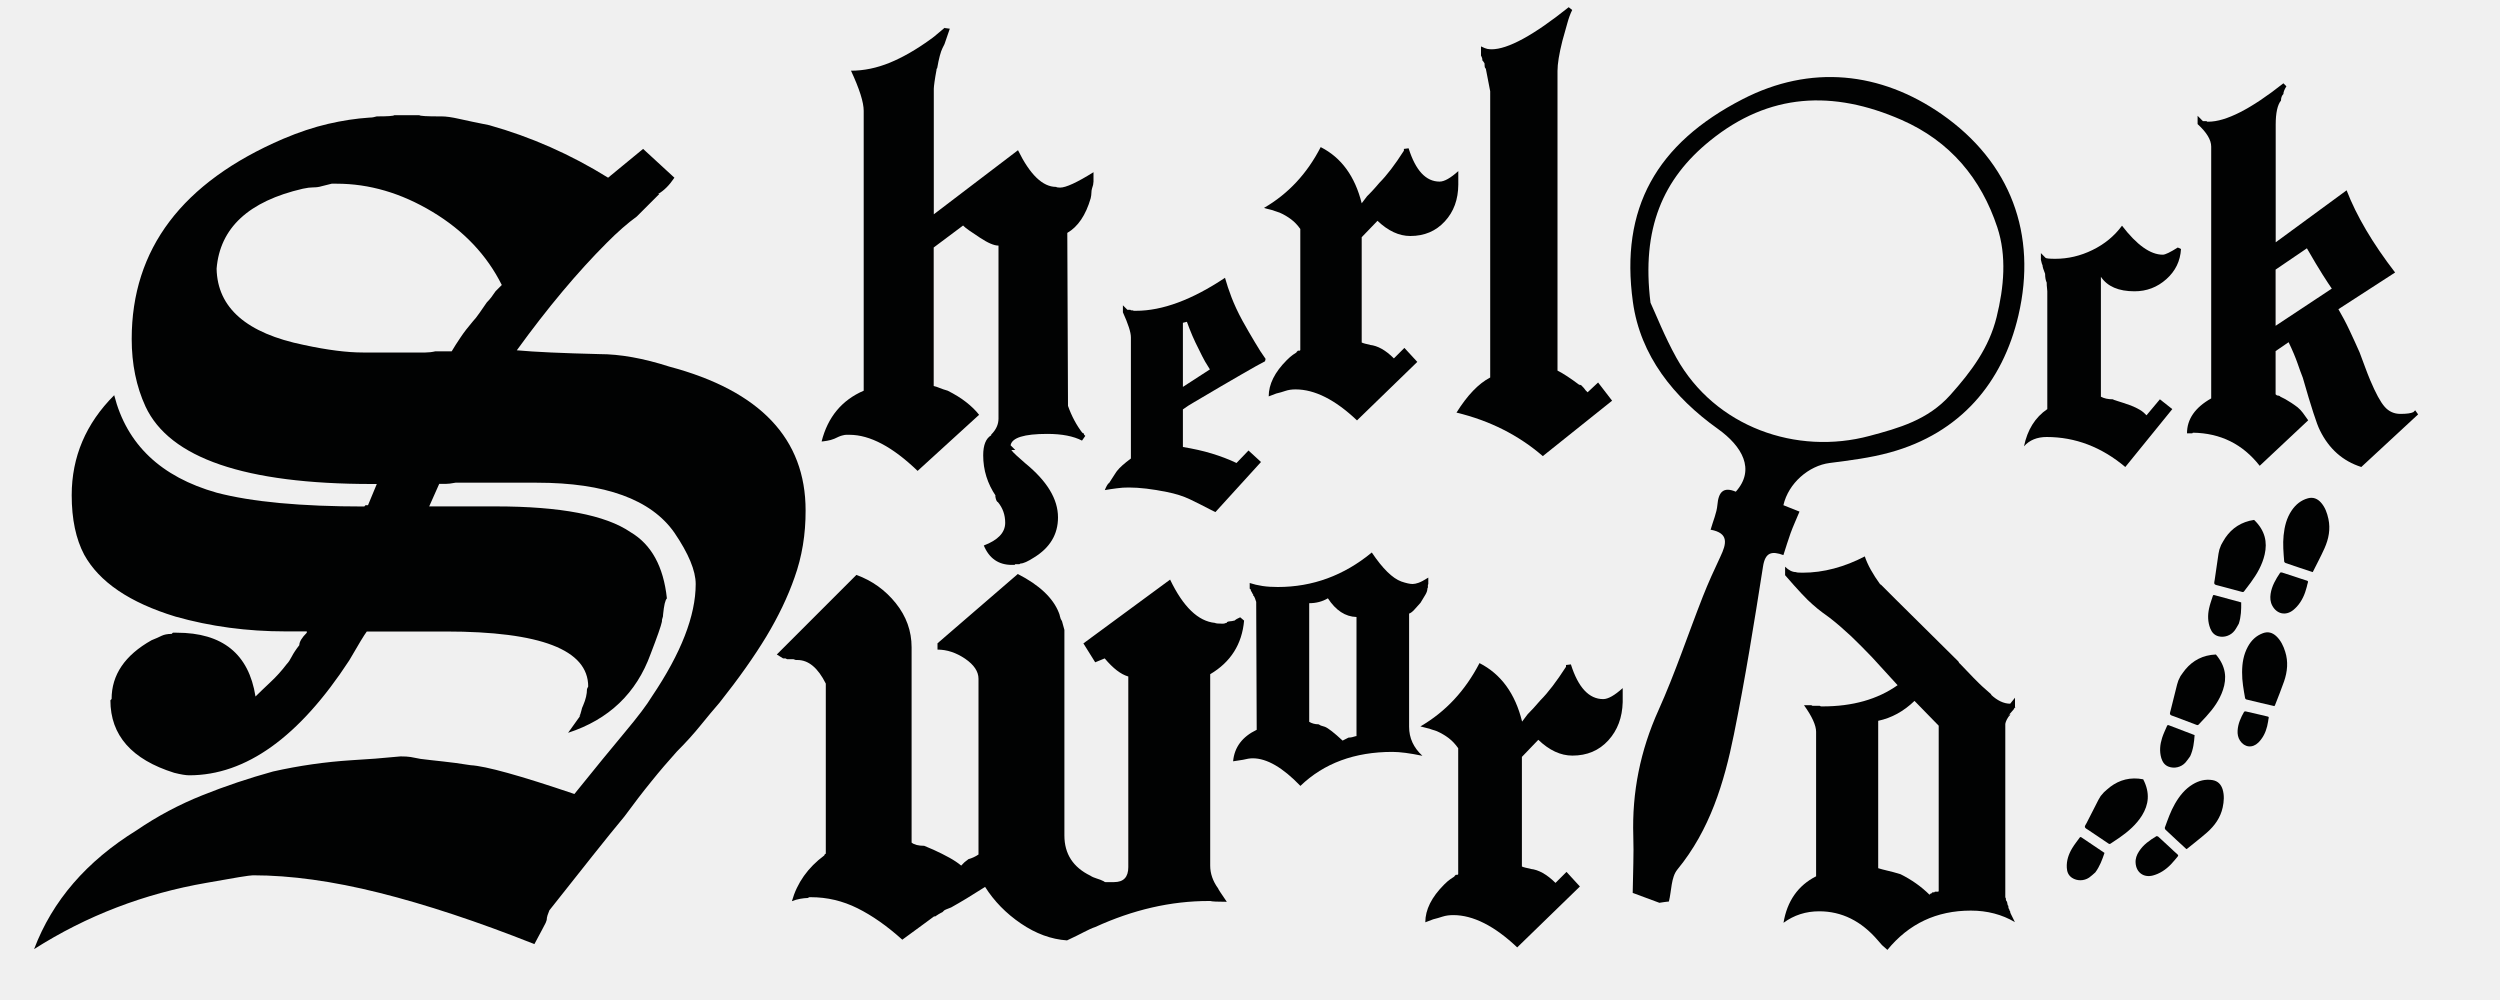
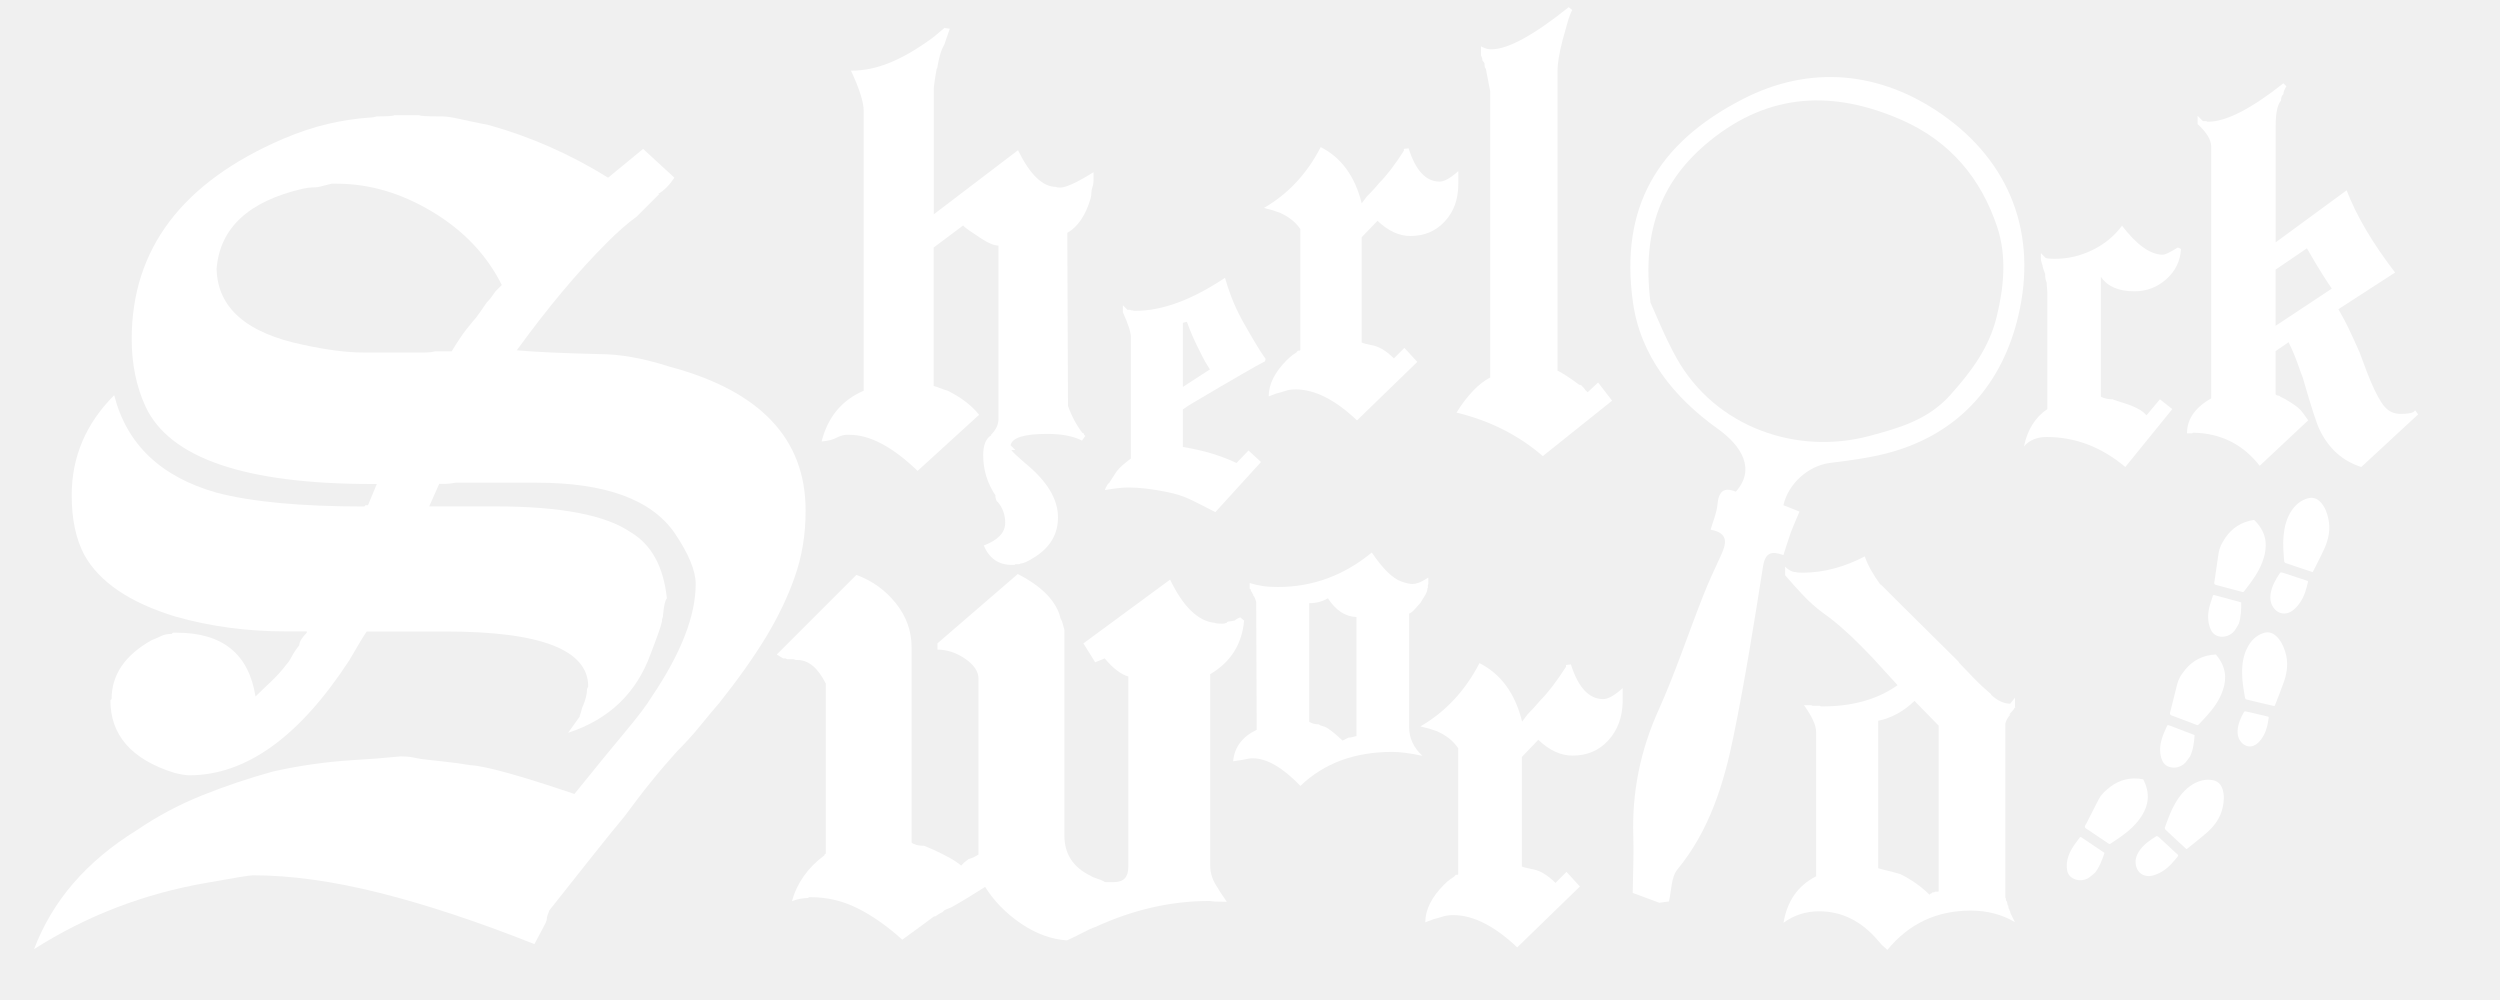
<svg xmlns="http://www.w3.org/2000/svg" version="1.1" id="Livello_1" x="0px" y="0px" viewBox="0 0 250 100" style="enable-background:new 0 0 250 100;" xml:space="preserve">
  <style type="text/css">
- 	.st0{fill:#010202;}
+ 	.st0{fill:#FFFFFF;}
</style>
  <g>
    <path class="st0" d="M79.45,57.76c-0.67,1.92-1.61,3.88-2.81,5.88c-1.21,2-2.77,4.21-4.69,6.63c-0.58,0.67-1.21,1.42-1.88,2.25   c-0.67,0.83-1.46,1.71-2.38,2.63c-0.83,0.92-1.69,1.92-2.56,3c-0.88,1.08-1.77,2.25-2.69,3.5c-0.83,1-1.9,2.31-3.19,3.94   c-1.29,1.63-2.73,3.44-4.31,5.44c-0.17,0.42-0.25,0.67-0.25,0.75c0,0.17-0.04,0.33-0.12,0.5c-0.17,0.33-0.54,1.04-1.13,2.13   c-5.67-2.25-10.84-3.96-15.51-5.13c-4.67-1.17-8.88-1.75-12.63-1.75c-0.33,0-1.88,0.25-4.63,0.75c-6.25,1.08-12.01,3.29-17.26,6.63   c1.83-4.84,5.25-8.79,10.25-11.88c2.08-1.42,4.27-2.58,6.57-3.5c2.29-0.92,4.65-1.71,7.07-2.38c2.58-0.58,5.21-0.96,7.88-1.13   c1.5-0.08,3.13-0.21,4.88-0.38c0.42,0,0.75,0.02,1,0.06c0.25,0.04,0.58,0.11,1,0.19c0.67,0.08,1.4,0.17,2.19,0.25   c0.79,0.08,1.73,0.21,2.81,0.38c1.5,0.08,4.96,1.04,10.38,2.88c2.08-2.58,3.77-4.65,5.06-6.19c1.29-1.54,2.19-2.73,2.69-3.56   c2.92-4.33,4.38-8.08,4.38-11.25c0-1.33-0.71-3.04-2.13-5.13c-2.33-3.33-6.92-5-13.76-5h-8.13c-0.42,0.08-0.75,0.12-1,0.12   s-0.46,0-0.63,0l-1,2.25h1.25c0.42,0,0.67,0,0.75,0c2.5,0,3.79,0,3.88,0h0.75c6.5,0,11,0.86,13.51,2.58   c2.08,1.23,3.29,3.43,3.63,6.62c-0.17,0.16-0.29,0.7-0.38,1.59c0,0.16-0.02,0.29-0.06,0.37c-0.04,0.08-0.06,0.21-0.06,0.37   c-0.08,0.41-0.46,1.49-1.13,3.23c-1.42,3.92-4.17,6.55-8.25,7.88l1.25-1.75l-0.12,0.12c0.08-0.17,0.14-0.35,0.19-0.56   c0.04-0.21,0.1-0.39,0.19-0.56c0.25-0.58,0.38-1.13,0.38-1.63l0.12-0.25c0-3.67-4.75-5.5-14.26-5.5h-6.5c-0.33,0-0.63,0-0.88,0   c-0.17,0-0.33,0-0.5,0c-0.25,0.33-0.83,1.29-1.75,2.88c-5,7.67-10.34,11.5-16.01,11.5c-0.33,0-0.83-0.08-1.5-0.25   c-4.25-1.33-6.38-3.75-6.38-7.25l0.12-0.13c0-2.42,1.33-4.38,4-5.88c0.42-0.17,0.75-0.31,1-0.44c0.25-0.12,0.58-0.19,1-0.19   l0.13-0.12h0.38c4.58,0,7.21,2.12,7.88,6.38c0.42-0.42,0.92-0.89,1.5-1.44c0.58-0.54,1.13-1.15,1.63-1.81   c0.17-0.17,0.33-0.42,0.5-0.75c0.17-0.33,0.42-0.71,0.75-1.13c0-0.33,0.25-0.75,0.75-1.25v-0.13H30.3h-0.25h-1.5   c-3.84,0-7.5-0.49-11-1.48c-4.59-1.4-7.63-3.47-9.13-6.19c-0.83-1.57-1.25-3.55-1.25-5.95c0-3.83,1.42-7.17,4.25-10   c1.25,4.92,4.67,8.17,10.25,9.75c3.5,0.92,8.42,1.38,14.76,1.38l0.12-0.13h0.25l0.88-2.12h-0.5c-12.67,0-20.22-2.58-22.63-7.75   c-0.92-2-1.38-4.25-1.38-6.75c0-9,5.04-15.67,15.13-20.01c1.58-0.67,3.08-1.17,4.5-1.5c1.42-0.33,2.79-0.54,4.13-0.63   c0.25,0,0.5-0.04,0.75-0.12c1.08,0,1.67-0.04,1.75-0.12h2.5c0.08,0.08,0.75,0.12,2,0.12h0.25c0.42,0,1,0.08,1.75,0.25   c0.75,0.17,1.75,0.38,3,0.63c4.17,1.17,8.13,2.92,11.88,5.25l3.5-2.88l3.13,2.88c-0.5,0.75-1.04,1.29-1.63,1.63h0.12l-2.25,2.25   c-0.92,0.67-1.92,1.54-3,2.63c-2.92,2.92-5.92,6.5-9,10.75c1.83,0.17,4.58,0.29,8.25,0.38c2.08,0,4.42,0.42,7,1.25   c9.09,2.42,13.63,7.21,13.63,14.38C80.57,53.43,80.2,55.68,79.45,57.76z M50.18,28.5c-1.5-3-3.81-5.44-6.94-7.32   c-3.13-1.88-6.32-2.81-9.57-2.81h-0.5l-1,0.25c-0.25,0.08-0.54,0.12-0.88,0.12c-0.25,0-0.58,0.04-1,0.13   c-5.42,1.25-8.3,3.92-8.63,8c0.08,3.92,3,6.46,8.75,7.63c2.33,0.5,4.29,0.75,5.88,0.75h5.5c0.25,0,0.5,0,0.75,0   c0.33,0,0.67-0.04,1-0.12h1.63c0.25-0.42,0.54-0.88,0.88-1.38c0.33-0.5,0.75-1.04,1.25-1.63c0.17-0.17,0.4-0.46,0.69-0.88   c0.29-0.42,0.52-0.75,0.69-1c0.17-0.17,0.31-0.33,0.44-0.5c0.12-0.17,0.27-0.38,0.44-0.62L50.18,28.5z" />
  </g>
  <g>
    <path class="st0" d="M109.31,18.49c-0.02,0.09-0.06,0.2-0.1,0.33c-0.04,0.13-0.07,0.29-0.07,0.47c0,0.13-0.02,0.31-0.07,0.53   c-0.49,1.69-1.27,2.85-2.34,3.47l0.07,17.37v-0.07c0.36,1.02,0.85,1.94,1.47,2.74v-0.07l0.13,0.13v0.07l0.13,0.13l-0.33,0.47   c-0.85-0.44-2-0.67-3.47-0.67c-2.32,0-3.54,0.38-3.67,1.14l0.47,0.47h-0.4c0.09,0.13,0.26,0.31,0.5,0.53   c0.24,0.22,0.54,0.49,0.9,0.8c2.18,1.78,3.27,3.58,3.27,5.41c0,1.69-0.8,3.03-2.4,4.01c-0.62,0.4-1.07,0.6-1.34,0.6l-0.13,0.07   h-0.4l-0.07,0.07h-0.27c-1.34,0-2.27-0.65-2.81-1.94c1.42-0.54,2.14-1.29,2.14-2.27c0-0.8-0.25-1.49-0.73-2.07   c-0.13-0.04-0.22-0.27-0.27-0.67l0.07,0.07c-0.85-1.25-1.27-2.61-1.27-4.08c0-1.02,0.27-1.69,0.8-2v-0.07   c0.49-0.49,0.73-1.02,0.73-1.6v-17.3c-0.45,0-1.07-0.27-1.87-0.8c-0.89-0.58-1.43-0.96-1.6-1.14l-0.07-0.07l-2.94,2.2V38.6   c0.18,0.04,0.38,0.11,0.6,0.2c0.22,0.09,0.49,0.18,0.8,0.27c0.71,0.36,1.32,0.73,1.84,1.14c0.51,0.4,0.95,0.82,1.3,1.27l-6.15,5.61   c-2.49-2.4-4.77-3.61-6.81-3.61h-0.33c-0.09,0-0.22,0.02-0.4,0.07c-0.18,0.04-0.45,0.16-0.8,0.33c-0.22,0.09-0.47,0.16-0.73,0.2   c-0.27,0.04-0.45,0.07-0.53,0.07c0.62-2.45,2.03-4.14,4.21-5.08V11.08c0-0.85-0.42-2.18-1.27-4.01c1.29,0,2.58-0.27,3.88-0.8   c1.29-0.53,2.65-1.31,4.07-2.34c0.09-0.04,0.58-0.44,1.47-1.2l-0.07,0.07l0.53,0.07c-0.09,0.27-0.19,0.56-0.3,0.87   c-0.11,0.31-0.19,0.53-0.23,0.67l-0.2,0.4c-0.18,0.36-0.36,1.02-0.53,2c-0.04,0.04-0.07,0.09-0.07,0.13V7   c-0.09,0.49-0.16,0.89-0.2,1.2c-0.04,0.31-0.07,0.53-0.07,0.67v12.56l8.42-6.41c1.2,2.45,2.47,3.67,3.81,3.67   c0.04,0.04,0.18,0.07,0.4,0.07c0.58,0,1.69-0.51,3.34-1.54v0.94C109.34,18.29,109.33,18.4,109.31,18.49z" />
  </g>
  <g>
    <path class="st0" d="M126.5,36.13c-0.4,0.2-1.19,0.64-2.38,1.33c-1.19,0.68-2.8,1.63-4.83,2.83c-0.3,0.17-0.63,0.38-1,0.65v3.76   c1.03,0.17,1.99,0.38,2.88,0.65c0.88,0.27,1.71,0.58,2.48,0.95l1.2-1.25l1.25,1.15l-4.56,5.01l-0.5-0.25   c-0.7-0.37-1.39-0.71-2.05-1.03c-0.67-0.32-1.44-0.56-2.3-0.73c-1.47-0.3-2.74-0.45-3.81-0.45c-0.4,0-0.8,0.02-1.2,0.08   c-0.4,0.05-0.8,0.11-1.2,0.18c0.07-0.17,0.13-0.31,0.2-0.43c0.07-0.12,0.13-0.21,0.2-0.28v0.05c0.23-0.37,0.43-0.67,0.58-0.9   c0.15-0.23,0.24-0.37,0.28-0.4c0.23-0.3,0.68-0.7,1.35-1.2V33.73c0-0.5-0.27-1.33-0.8-2.5v-0.7l0.45,0.45h0.3l0.05,0.05h0.15   l0.15,0.05h0.2c2.64,0,5.61-1.1,8.91-3.3c0.17,0.6,0.38,1.25,0.65,1.95c0.27,0.7,0.63,1.49,1.1,2.35c0.43,0.77,0.84,1.48,1.23,2.13   c0.38,0.65,0.74,1.21,1.08,1.68L126.5,36.13z M119.24,33.58c-0.2-0.47-0.38-0.93-0.55-1.4l-0.4,0.1v6.41l2.7-1.75   c-0.13-0.2-0.29-0.46-0.48-0.78c-0.18-0.32-0.39-0.73-0.63-1.23C119.66,34.5,119.44,34.05,119.24,33.58z" />
  </g>
  <g>
    <path class="st0" d="M144.48,22.14c-0.9,0.98-2.05,1.46-3.45,1.46c-1.13,0-2.22-0.51-3.28-1.52l-1.58,1.64v10.53   c0.08,0.04,0.2,0.08,0.35,0.12c0.15,0.04,0.33,0.08,0.53,0.12h-0.06c0.78,0.08,1.58,0.53,2.4,1.35l1.05-1.05l1.29,1.4l-6.03,5.85   c-2.18-2.07-4.23-3.1-6.14-3.1c-0.39,0-0.73,0.05-1.02,0.15c-0.29,0.1-0.6,0.19-0.91,0.26l-0.76,0.29c0-1.21,0.6-2.42,1.81-3.63   c0.23-0.23,0.44-0.41,0.61-0.53c0.18-0.12,0.32-0.21,0.44-0.29l-0.12,0.06l0.18-0.18h0.18l0.06-0.06V22.9   c-0.27-0.39-0.58-0.71-0.91-0.96c-0.33-0.25-0.71-0.48-1.14-0.67c-0.12-0.04-0.29-0.1-0.53-0.18c-0.08-0.04-0.24-0.09-0.5-0.15   s-0.44-0.11-0.55-0.15c2.42-1.4,4.31-3.43,5.67-6.08c2.07,1.05,3.43,2.93,4.1,5.62l0.53-0.7c0.2-0.19,0.39-0.4,0.59-0.61   c0.2-0.21,0.41-0.46,0.64-0.73c0.74-0.74,1.56-1.81,2.46-3.22v-0.18l0.47-0.06c0.7,2.22,1.73,3.33,3.1,3.33   c0.47,0,1.09-0.35,1.87-1.05v1.35C145.82,19.94,145.38,21.17,144.48,22.14z" />
  </g>
  <g>
    <path class="st0" d="M154.28,45.61c-2.43-2.1-5.31-3.55-8.63-4.35c1.08-1.73,2.2-2.9,3.37-3.51V9.13l-0.42-2.17   c0-0.05-0.01-0.08-0.04-0.11c-0.02-0.02-0.04-0.06-0.04-0.1v0.07c-0.05-0.09-0.07-0.26-0.07-0.49l-0.14-0.21l-0.07-0.07   c0-0.14-0.02-0.26-0.07-0.35l-0.07-0.14V4.64c0.28,0.14,0.49,0.22,0.63,0.25c0.14,0.02,0.28,0.04,0.42,0.04   c1.64,0,4.21-1.4,7.72-4.21l0.35,0.28c-0.19,0.37-0.35,0.82-0.49,1.33c-0.14,0.52-0.3,1.1-0.49,1.75   c-0.33,1.31-0.49,2.31-0.49,3.02v29.96c0.56,0.28,1.31,0.77,2.24,1.47c-0.09-0.09-0.05-0.09,0.14,0c0.23,0.23,0.37,0.4,0.42,0.49   l0.21,0.21l1.05-0.98l1.4,1.82L154.28,45.61z" />
  </g>
  <g>
    <path class="st0" d="M218.1,24.9c-0.07,1.21-0.56,2.21-1.47,3.02c-0.91,0.81-1.97,1.21-3.18,1.21c-1.59,0-2.71-0.48-3.36-1.45   v11.99c0.31,0.17,0.71,0.26,1.19,0.26c0.03,0.03,0.2,0.1,0.49,0.18c0.29,0.09,0.73,0.23,1.32,0.44c0.34,0.14,0.65,0.28,0.91,0.44   c0.26,0.16,0.47,0.34,0.65,0.54l1.34-1.6l1.24,0.98l-4.7,5.79c-2.38-2-5-3-7.86-3c-0.96,0-1.72,0.31-2.27,0.93   c0.34-1.65,1.12-2.9,2.33-3.72V29.14c0-0.1-0.01-0.22-0.03-0.36c-0.02-0.14-0.03-0.31-0.03-0.52c-0.1-0.21-0.16-0.5-0.16-0.88   c-0.17-0.41-0.26-0.71-0.26-0.88c-0.04-0.03-0.09-0.21-0.16-0.52v-0.67l0.46,0.47c0.07,0.07,0.4,0.1,0.98,0.1   c1.27,0,2.52-0.29,3.72-0.88c1.21-0.59,2.19-1.4,2.95-2.43c1.48,1.93,2.84,2.9,4.08,2.9c0.24,0,0.74-0.24,1.5-0.72L218.1,24.9z" />
  </g>
  <g>
    <path class="st0" d="M236.13,46.7c-1.85-0.59-3.23-1.81-4.14-3.67c-0.16-0.31-0.38-0.9-0.65-1.74c-0.28-0.85-0.63-2.02-1.06-3.52   c-0.16-0.39-0.33-0.88-0.53-1.45c-0.2-0.57-0.49-1.27-0.89-2.1l-1.3,0.89v4.32c0.08,0.08,0.14,0.12,0.18,0.12   c0.08,0,0.16,0.02,0.24,0.06l0.06,0.06c0.08,0.04,0.16,0.08,0.24,0.12c0.08,0.04,0.16,0.08,0.24,0.12c0.2,0.12,0.4,0.25,0.62,0.38   c0.22,0.14,0.42,0.29,0.62,0.44c0.2,0.16,0.37,0.35,0.53,0.56c0.16,0.22,0.33,0.46,0.53,0.74l-4.85,4.55   c-1.7-2.17-3.92-3.27-6.68-3.31l-0.06,0.06h-0.53c0-1.42,0.81-2.58,2.42-3.49V14.66c0-0.67-0.45-1.42-1.36-2.25v-0.83l0.53,0.53   h0.36l0.06,0.06h0.12c1.77,0,4.28-1.28,7.51-3.84l0.3,0.3c-0.2,0.32-0.3,0.57-0.3,0.77c-0.16,0.16-0.24,0.38-0.24,0.65   c-0.35,0.43-0.53,1.24-0.53,2.42v11.76l7.09-5.2c0.99,2.56,2.6,5.3,4.85,8.22l-5.67,3.67c0.39,0.67,0.77,1.38,1.12,2.13   c0.35,0.75,0.69,1.48,1,2.19c0.2,0.51,0.37,0.99,0.53,1.42c0.16,0.43,0.33,0.89,0.53,1.36c0.55,1.3,1.03,2.19,1.45,2.66   c0.41,0.47,0.94,0.71,1.57,0.71c0.63,0,1.06-0.06,1.3-0.18l0.18-0.18l0.29,0.41L236.13,46.7z M232.26,27.46   c-0.41-0.65-0.94-1.53-1.57-2.63l-3.13,2.13v5.62l5.62-3.72C232.98,28.57,232.67,28.11,232.26,27.46z" />
  </g>
  <g>
    <path class="st0" d="M165.94,90.28c-1.01-0.37-2.01-0.75-2.67-0.99c0.03-2.09,0.12-3.88,0.06-5.67c-0.14-4.4,0.7-8.56,2.52-12.6   c1.67-3.71,2.95-7.59,4.44-11.38c0.53-1.35,1.14-2.68,1.76-4c0.58-1.23,0.89-2.33-0.99-2.67c0.25-0.88,0.61-1.67,0.68-2.48   c0.11-1.3,0.61-1.84,1.84-1.32c1.99-2.22,0.63-4.55-1.79-6.28c-4.42-3.15-7.76-7.32-8.5-12.69c-1.3-9.37,2.36-15.85,10.97-20.28   c6.79-3.5,13.8-2.75,19.91,1.5c6.89,4.8,9.57,12.01,7.67,20.13c-1.57,6.72-5.81,11.77-12.86,13.7c-1.96,0.54-4,0.79-6.02,1.05   c-2.08,0.27-4.12,2.02-4.62,4.22c0.5,0.2,1.02,0.4,1.61,0.64c-0.31,0.75-0.63,1.44-0.89,2.15c-0.25,0.68-0.45,1.38-0.72,2.2   c-1.17-0.43-1.82-0.28-2.04,1.15c-0.88,5.61-1.78,11.22-2.91,16.79c-0.98,4.84-2.4,9.54-5.65,13.5c-0.64,0.78-0.58,2.12-0.85,3.2   C166.57,90.18,166.26,90.23,165.94,90.28z M165.05,30.27c0.52,1.11,1.41,3.39,2.59,5.51c3.88,6.95,12.04,9.77,19.32,7.81   c2.91-0.78,5.82-1.58,8.07-4.09c2.1-2.35,3.87-4.71,4.63-7.79c0.74-3,1.02-6.11,0.07-8.98c-1.61-4.86-4.7-8.61-9.6-10.75   c-6.82-2.98-13.2-2.7-19.1,2.07C166.28,17.88,164.13,22.86,165.05,30.27z" />
  </g>
  <g>
    <path class="st0" d="M142.79,58.5v0.25l-0.05,0.1c0,0.2-0.07,0.4-0.2,0.62c-0.13,0.21-0.29,0.48-0.49,0.81   c-0.23,0.26-0.44,0.49-0.62,0.69c-0.18,0.2-0.35,0.33-0.52,0.39v11.32c0,1.12,0.44,2.08,1.33,2.9c-1.25-0.26-2.25-0.39-3-0.39   c-3.77,0-6.84,1.13-9.2,3.4c-1.77-1.84-3.36-2.76-4.77-2.76c-0.26,0-0.59,0.05-0.98,0.15l-0.98,0.15c0.13-1.41,0.92-2.46,2.36-3.15   l-0.05-12.84v0.05l-0.15-0.44c-0.03,0-0.05-0.03-0.05-0.1l-0.1-0.1v-0.1l-0.05-0.05l-0.1-0.2c-0.07-0.07-0.1-0.15-0.1-0.25   c0-0.03-0.02-0.05-0.05-0.05v-0.1v0.15l-0.05-0.1V58.3c0.39,0.13,0.82,0.23,1.28,0.3c0.46,0.07,0.97,0.1,1.53,0.1   c3.48,0,6.61-1.15,9.4-3.45c1.08,1.61,2.07,2.58,2.95,2.9c0.49,0.17,0.87,0.25,1.13,0.25c0.16,0,0.36-0.04,0.59-0.12   c0.23-0.08,0.56-0.25,0.98-0.52v0.64L142.79,58.5z M135.6,73.61h0.05V61.7c-1.12-0.03-2.07-0.66-2.86-1.87   c-0.56,0.33-1.18,0.49-1.87,0.49v11.86c0.26,0.16,0.57,0.25,0.93,0.25l0.2,0.1h-0.05c0.1,0.03,0.26,0.08,0.49,0.15   c0.33,0.13,0.92,0.59,1.77,1.38l0.59-0.3C135.06,73.76,135.31,73.71,135.6,73.61z" />
  </g>
  <g>
    <path class="st0" d="M160.83,74.04c-0.93,1.02-2.13,1.52-3.59,1.52c-1.18,0-2.31-0.53-3.41-1.58l-1.64,1.71v10.96   c0.08,0.04,0.2,0.08,0.37,0.12c0.16,0.04,0.34,0.08,0.55,0.12h-0.06c0.81,0.08,1.64,0.55,2.5,1.4l1.1-1.1l1.34,1.46l-6.27,6.09   c-2.27-2.15-4.41-3.23-6.39-3.23c-0.41,0-0.76,0.05-1.07,0.15c-0.3,0.1-0.62,0.19-0.94,0.27l-0.79,0.3c0-1.26,0.63-2.52,1.89-3.78   c0.24-0.24,0.46-0.43,0.64-0.55c0.18-0.12,0.33-0.22,0.46-0.3l-0.12,0.06l0.18-0.18h0.18l0.06-0.06v-12.6   c-0.29-0.41-0.6-0.74-0.94-1c-0.34-0.26-0.74-0.5-1.19-0.7c-0.12-0.04-0.3-0.1-0.55-0.18c-0.08-0.04-0.25-0.09-0.52-0.15   c-0.26-0.06-0.46-0.11-0.58-0.15c2.52-1.46,4.48-3.57,5.91-6.33c2.15,1.1,3.57,3.04,4.26,5.85l0.55-0.73   c0.2-0.2,0.41-0.42,0.61-0.64c0.2-0.22,0.43-0.48,0.67-0.76c0.77-0.77,1.62-1.89,2.56-3.35v-0.18l0.49-0.06   c0.73,2.31,1.81,3.47,3.23,3.47c0.49,0,1.14-0.37,1.95-1.1v1.4C162.23,71.74,161.76,73.02,160.83,74.04z" />
  </g>
  <g>
    <path class="st0" d="M201.55,70.7l-0.12,0.12l-0.06,0.12c-0.08,0.08-0.15,0.16-0.21,0.24c-0.06,0.08-0.13,0.16-0.21,0.24v0.12   c-0.24,0.32-0.38,0.6-0.42,0.85v17.28c0,0.08,0.02,0.14,0.06,0.18v0.12l0.06,0.18V90.1c0.04,0.04,0.06,0.08,0.06,0.12l0.06,0.3   l0.06,0.06c0,0.16,0.02,0.26,0.06,0.3l0.06,0.12v0.06l0.06,0.06c0,0.08,0.02,0.16,0.06,0.24l0.42,0.85   c-1.29-0.76-2.76-1.15-4.41-1.15c-3.42,0-6.2,1.31-8.34,3.93l-0.54-0.48c-0.08-0.08-0.15-0.16-0.21-0.24   c-0.06-0.08-0.13-0.16-0.21-0.24c-1.65-1.93-3.61-2.9-5.86-2.9c-1.33,0-2.52,0.38-3.57,1.15c0.36-2.17,1.45-3.73,3.26-4.65V73.18   c0-0.64-0.4-1.53-1.21-2.66h0.73l0.12,0.06h0.72l0.12,0.06h0.18c2.98,0,5.48-0.7,7.49-2.12l-2.54-2.78   c-0.69-0.72-1.39-1.43-2.11-2.12c-0.73-0.68-1.45-1.31-2.18-1.87c-0.16-0.12-0.39-0.29-0.7-0.51c-0.3-0.22-0.63-0.49-1-0.82   c-0.52-0.44-1.43-1.41-2.72-2.9v-0.85c0.36,0.36,0.73,0.54,1.09,0.54c0.04,0.04,0.26,0.06,0.66,0.06c1.05,0,2.09-0.14,3.14-0.42   c1.05-0.28,2.07-0.68,3.08-1.21c0.28,0.85,0.81,1.79,1.57,2.84v-0.06l1.51,1.51l6.28,6.22c0.08,0.16,0.12,0.22,0.12,0.18l1.39,1.45   c0.16,0.16,0.34,0.34,0.54,0.54c0.2,0.2,0.44,0.42,0.72,0.66c0.08,0.08,0.17,0.16,0.27,0.24c0.1,0.08,0.19,0.16,0.27,0.24h-0.06   c0.64,0.6,1.29,0.91,1.93,0.91l0.48-0.6V70.7z M193.87,89.13V72.57l-2.42-2.48c-1.09,1.05-2.3,1.71-3.63,1.99v14.74l0.42,0.12   c0.12,0.04,0.32,0.09,0.6,0.15c0.28,0.06,0.68,0.17,1.21,0.33c1.13,0.56,2.09,1.25,2.9,2.05l0.12-0.12h0.06l0.12-0.12h0.18   l0.06-0.06h0.3L193.87,89.13z M200.88,71.55v-0.12v0.06C200.84,71.53,200.84,71.55,200.88,71.55z M200.94,71.55   c0-0.04,0.04-0.1,0.12-0.18l-0.12,0.24V71.55z" />
  </g>
  <g>
    <path class="st0" d="M124.41,62.06c-0.21,2.36-1.34,4.15-3.39,5.36v19.14c0,0.79,0.26,1.55,0.79,2.28c0,0.05,0.29,0.5,0.87,1.34   c-0.95,0-1.5-0.03-1.65-0.08h-0.16c-3.78,0-7.56,0.87-11.34,2.6c-0.31,0.1-0.7,0.28-1.14,0.51c-0.45,0.24-1.01,0.51-1.69,0.83   c-1.58-0.11-3.11-0.67-4.61-1.69c-1.5-1.02-2.69-2.25-3.58-3.66c-1.31,0.84-2.44,1.52-3.39,2.05c-0.42,0.16-0.66,0.26-0.71,0.31   l-0.16,0.16l-0.16,0.08c-0.11,0.05-0.31,0.18-0.63,0.39v-0.08c-0.21,0.16-0.6,0.45-1.18,0.87c-0.58,0.42-1.26,0.92-2.05,1.5   c-1.52-1.37-3.02-2.42-4.49-3.15c-1.47-0.73-3.02-1.1-4.65-1.1h-0.16l-0.16,0.08c-0.21,0-0.46,0.03-0.75,0.08   c-0.29,0.05-0.56,0.13-0.83,0.24c0.52-1.84,1.6-3.36,3.23-4.57l0.08-0.16h0.08V68.36c-0.79-1.58-1.73-2.36-2.84-2.36h-0.16   l-0.24-0.08h-0.63l-0.16-0.08h-0.24l-0.63-0.39l7.96-7.96c1.58,0.58,2.89,1.52,3.94,2.83c1.05,1.31,1.58,2.78,1.58,4.41v19.53   c0.26,0.21,0.68,0.32,1.26,0.32c0.26,0.11,0.42,0.17,0.47,0.2c0.05,0.03,0.21,0.09,0.47,0.2c0.58,0.26,1.1,0.53,1.58,0.79   c0.47,0.26,0.87,0.53,1.18,0.79l0.31-0.32c0.05-0.05,0.12-0.1,0.2-0.16c0.08-0.05,0.14-0.1,0.2-0.16c0.37-0.1,0.71-0.26,1.02-0.47   V67.88c0-0.73-0.45-1.4-1.34-2.01c-0.89-0.6-1.81-0.91-2.76-0.91v-0.63l8.03-6.93c2.15,1.1,3.52,2.39,4.1,3.86   c0.05,0.11,0.09,0.24,0.12,0.39c0.03,0.16,0.09,0.31,0.2,0.47c0.05,0.16,0.13,0.45,0.24,0.87v20.56c0,1.84,0.87,3.18,2.6,4.02   c0.16,0.11,0.37,0.2,0.63,0.28c0.26,0.08,0.5,0.17,0.71,0.28c0.05,0.05,0.1,0.08,0.16,0.08h0.87c0.95,0,1.42-0.5,1.42-1.5V67.65   c-0.74-0.21-1.52-0.81-2.36-1.81l-0.95,0.39l-1.18-1.89l8.67-6.38c1.31,2.73,2.81,4.17,4.49,4.33c0.05,0.05,0.32,0.08,0.79,0.08   c0.1,0,0.21-0.03,0.32-0.08h0.08v-0.08c0.1-0.05,0.21-0.08,0.31-0.08c0.1,0,0.26-0.03,0.47-0.08c0.1-0.1,0.29-0.21,0.55-0.32   L124.41,62.06z" />
  </g>
  <path class="st0" d="M218.64,84.91c-0.34-0.31-0.67-0.62-1.01-0.93c-0.36-0.34-0.73-0.68-1.09-1.02c-0.04-0.04-0.07-0.14-0.06-0.19  c0.3-0.82,0.58-1.64,1.02-2.4c0.45-0.78,1-1.47,1.78-1.94c0.6-0.36,1.26-0.54,1.97-0.42c0.53,0.09,0.85,0.42,1.01,0.92  c0.18,0.6,0.14,1.2,0.01,1.81c-0.22,1.02-0.8,1.83-1.57,2.51c-0.64,0.56-1.32,1.08-1.98,1.62C218.7,84.88,218.67,84.89,218.64,84.91  z" />
  <path class="st0" d="M217.48,86c-0.48,0.59-1.03,1.09-1.73,1.39c-0.15,0.06-0.3,0.12-0.46,0.16c-0.92,0.24-1.67-0.3-1.73-1.26  c-0.03-0.42,0.11-0.8,0.34-1.15c0.43-0.67,1.07-1.12,1.74-1.52c0.04-0.02,0.14,0.01,0.19,0.05c0.38,0.35,0.76,0.7,1.14,1.05  c0.26,0.24,0.51,0.49,0.78,0.72c0.08,0.07,0.09,0.13,0.02,0.21C217.66,85.77,217.57,85.89,217.48,86z" />
  <path class="st0" d="M227.44,70.61c-0.45-0.1-0.89-0.2-1.34-0.31c-0.49-0.11-0.97-0.23-1.45-0.35c-0.06-0.01-0.13-0.08-0.14-0.13  c-0.15-0.86-0.31-1.71-0.3-2.59c0-0.9,0.14-1.77,0.58-2.57c0.34-0.62,0.82-1.09,1.5-1.34c0.51-0.19,0.95-0.06,1.33,0.29  c0.46,0.43,0.72,0.98,0.9,1.56c0.32,1,0.22,1.99-0.11,2.96c-0.28,0.81-0.6,1.59-0.91,2.39C227.48,70.55,227.46,70.58,227.44,70.61z" />
  <path class="st0" d="M226.81,72.15c-0.1,0.65-0.3,1.26-0.7,1.79c-0.08,0.11-0.18,0.22-0.28,0.32c-0.59,0.58-1.38,0.49-1.83-0.2  c-0.2-0.3-0.26-0.65-0.24-1c0.04-0.69,0.32-1.3,0.65-1.88c0.02-0.03,0.11-0.05,0.16-0.04c0.43,0.09,0.87,0.2,1.3,0.3  c0.3,0.07,0.59,0.14,0.89,0.21c0.09,0.02,0.13,0.06,0.11,0.15C226.84,71.9,226.83,72.03,226.81,72.15z" />
  <path class="st0" d="M231.27,57.21c-0.43-0.14-0.87-0.29-1.3-0.43c-0.47-0.16-0.95-0.32-1.42-0.48c-0.05-0.02-0.12-0.09-0.13-0.15  c-0.07-0.87-0.15-1.74-0.06-2.61c0.09-0.89,0.3-1.75,0.82-2.51c0.4-0.58,0.92-1.01,1.61-1.2c0.52-0.14,0.95,0.03,1.3,0.42  c0.42,0.47,0.62,1.04,0.75,1.64c0.22,1.02,0.03,2-0.39,2.94c-0.35,0.78-0.75,1.53-1.13,2.29C231.31,57.16,231.29,57.18,231.27,57.21  z" />
  <path class="st0" d="M230.68,58.68c-0.19,0.74-0.48,1.42-1,1.99c-0.11,0.12-0.23,0.23-0.35,0.33c-0.74,0.6-1.64,0.42-2.1-0.43  c-0.2-0.37-0.23-0.77-0.17-1.18c0.12-0.79,0.51-1.46,0.95-2.11c0.03-0.04,0.13-0.05,0.19-0.03c0.49,0.16,0.98,0.32,1.47,0.48  c0.34,0.11,0.67,0.23,1.01,0.33c0.11,0.03,0.14,0.08,0.11,0.19C230.74,58.4,230.71,58.54,230.68,58.68z" />
  <path class="st0" d="M210.39,79.23c0.21-0.19,0.42-0.38,0.64-0.55c0.92-0.69,2.01-1,3.29-0.75c0.72,1.39,0.53,2.55-0.11,3.6  c-0.57,0.92-1.37,1.61-2.24,2.22c-0.3,0.21-0.61,0.4-0.91,0.61c-0.08,0.06-0.14,0.04-0.22-0.01c-0.67-0.45-1.35-0.9-2.02-1.36  c-0.12-0.08-0.3-0.16-0.33-0.28c-0.03-0.11,0.09-0.26,0.16-0.39c0.4-0.78,0.8-1.57,1.2-2.35c0.07-0.13,0.15-0.25,0.22-0.37  C210.18,79.48,210.29,79.35,210.39,79.23z" />
  <path class="st0" d="M209.53,87.24c-0.21,0.18-0.4,0.37-0.62,0.52c-0.52,0.35-1.21,0.35-1.71,0.02c-0.36-0.24-0.5-0.59-0.52-1.01  c-0.04-0.71,0.18-1.35,0.54-1.95c0.22-0.37,0.49-0.7,0.74-1.05c0.05-0.07,0.1-0.09,0.19-0.03c0.77,0.52,1.54,1.03,2.3,1.55  C210.22,85.98,209.97,86.65,209.53,87.24z" />
  <path class="st0" d="M218.05,67.61c0.17-0.23,0.32-0.47,0.5-0.68c0.74-0.88,1.74-1.43,3.04-1.48c1.01,1.19,1.1,2.36,0.71,3.53  c-0.34,1.03-0.96,1.88-1.68,2.67c-0.24,0.27-0.5,0.53-0.75,0.8c-0.07,0.07-0.13,0.07-0.21,0.04c-0.76-0.29-1.52-0.57-2.27-0.86  c-0.14-0.05-0.33-0.09-0.38-0.2c-0.05-0.1,0.03-0.28,0.06-0.42c0.21-0.85,0.42-1.71,0.64-2.56c0.04-0.14,0.09-0.27,0.13-0.41  C217.91,67.91,217.98,67.76,218.05,67.61z" />
  <path class="st0" d="M219.02,75.62c-0.16,0.22-0.31,0.45-0.49,0.65c-0.43,0.46-1.1,0.61-1.66,0.4c-0.41-0.15-0.62-0.47-0.74-0.86  c-0.2-0.68-0.13-1.36,0.08-2.02c0.13-0.41,0.32-0.79,0.49-1.19c0.03-0.08,0.08-0.11,0.17-0.08c0.86,0.33,1.73,0.66,2.59,0.99  C219.41,74.23,219.33,74.94,219.02,75.62z" />
  <path class="st0" d="M222.11,54.5c0.14-0.24,0.27-0.5,0.43-0.73c0.65-0.95,1.59-1.59,2.87-1.78c1.12,1.08,1.33,2.24,1.06,3.44  c-0.24,1.06-0.77,1.97-1.4,2.83c-0.22,0.29-0.44,0.58-0.66,0.87c-0.06,0.08-0.12,0.09-0.21,0.06c-0.78-0.21-1.57-0.42-2.35-0.63  c-0.14-0.04-0.33-0.06-0.4-0.16c-0.06-0.09,0-0.28,0.02-0.42c0.12-0.87,0.25-1.74,0.38-2.61c0.02-0.14,0.06-0.28,0.09-0.42  C222,54.81,222.05,54.65,222.11,54.5z" />
  <path class="st0" d="M223.88,62.37c-0.14,0.23-0.26,0.48-0.42,0.69c-0.38,0.5-1.04,0.72-1.61,0.57c-0.42-0.11-0.67-0.4-0.82-0.78  c-0.26-0.66-0.27-1.34-0.12-2.02c0.09-0.42,0.24-0.82,0.37-1.23c0.03-0.09,0.07-0.12,0.16-0.09c0.89,0.24,1.79,0.48,2.68,0.73  C224.13,60.95,224.11,61.67,223.88,62.37z" />
</svg>
